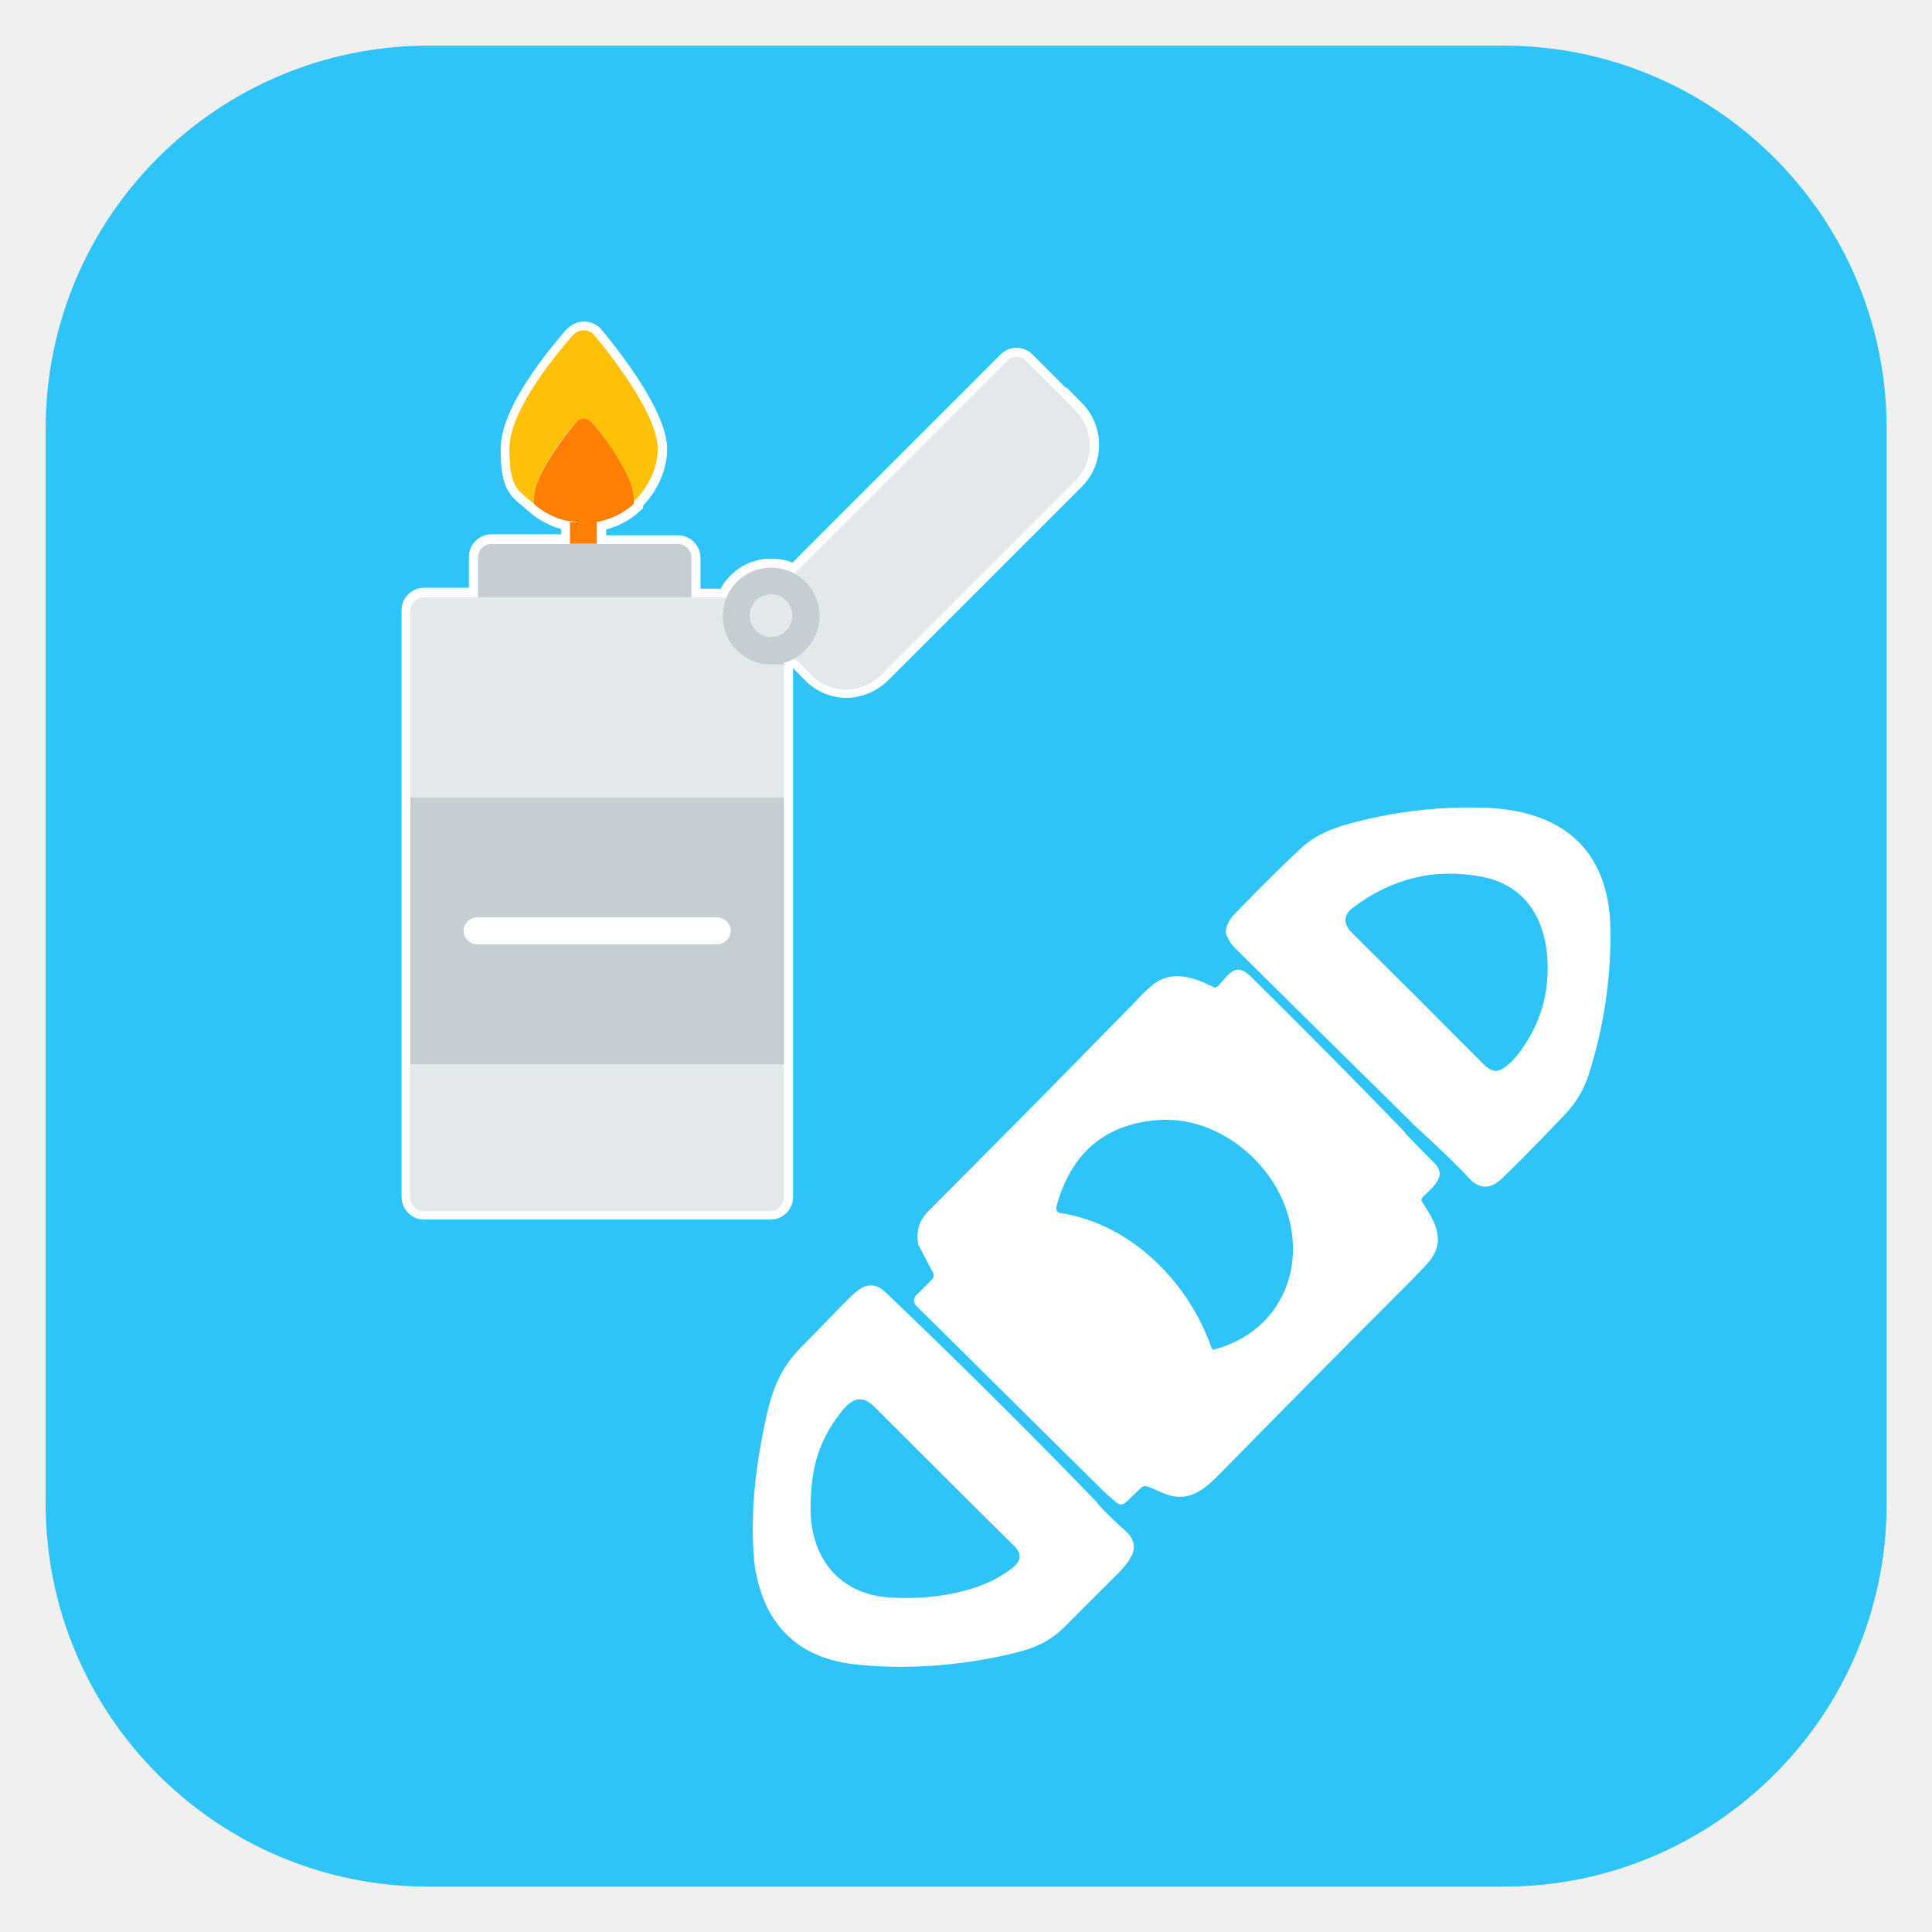
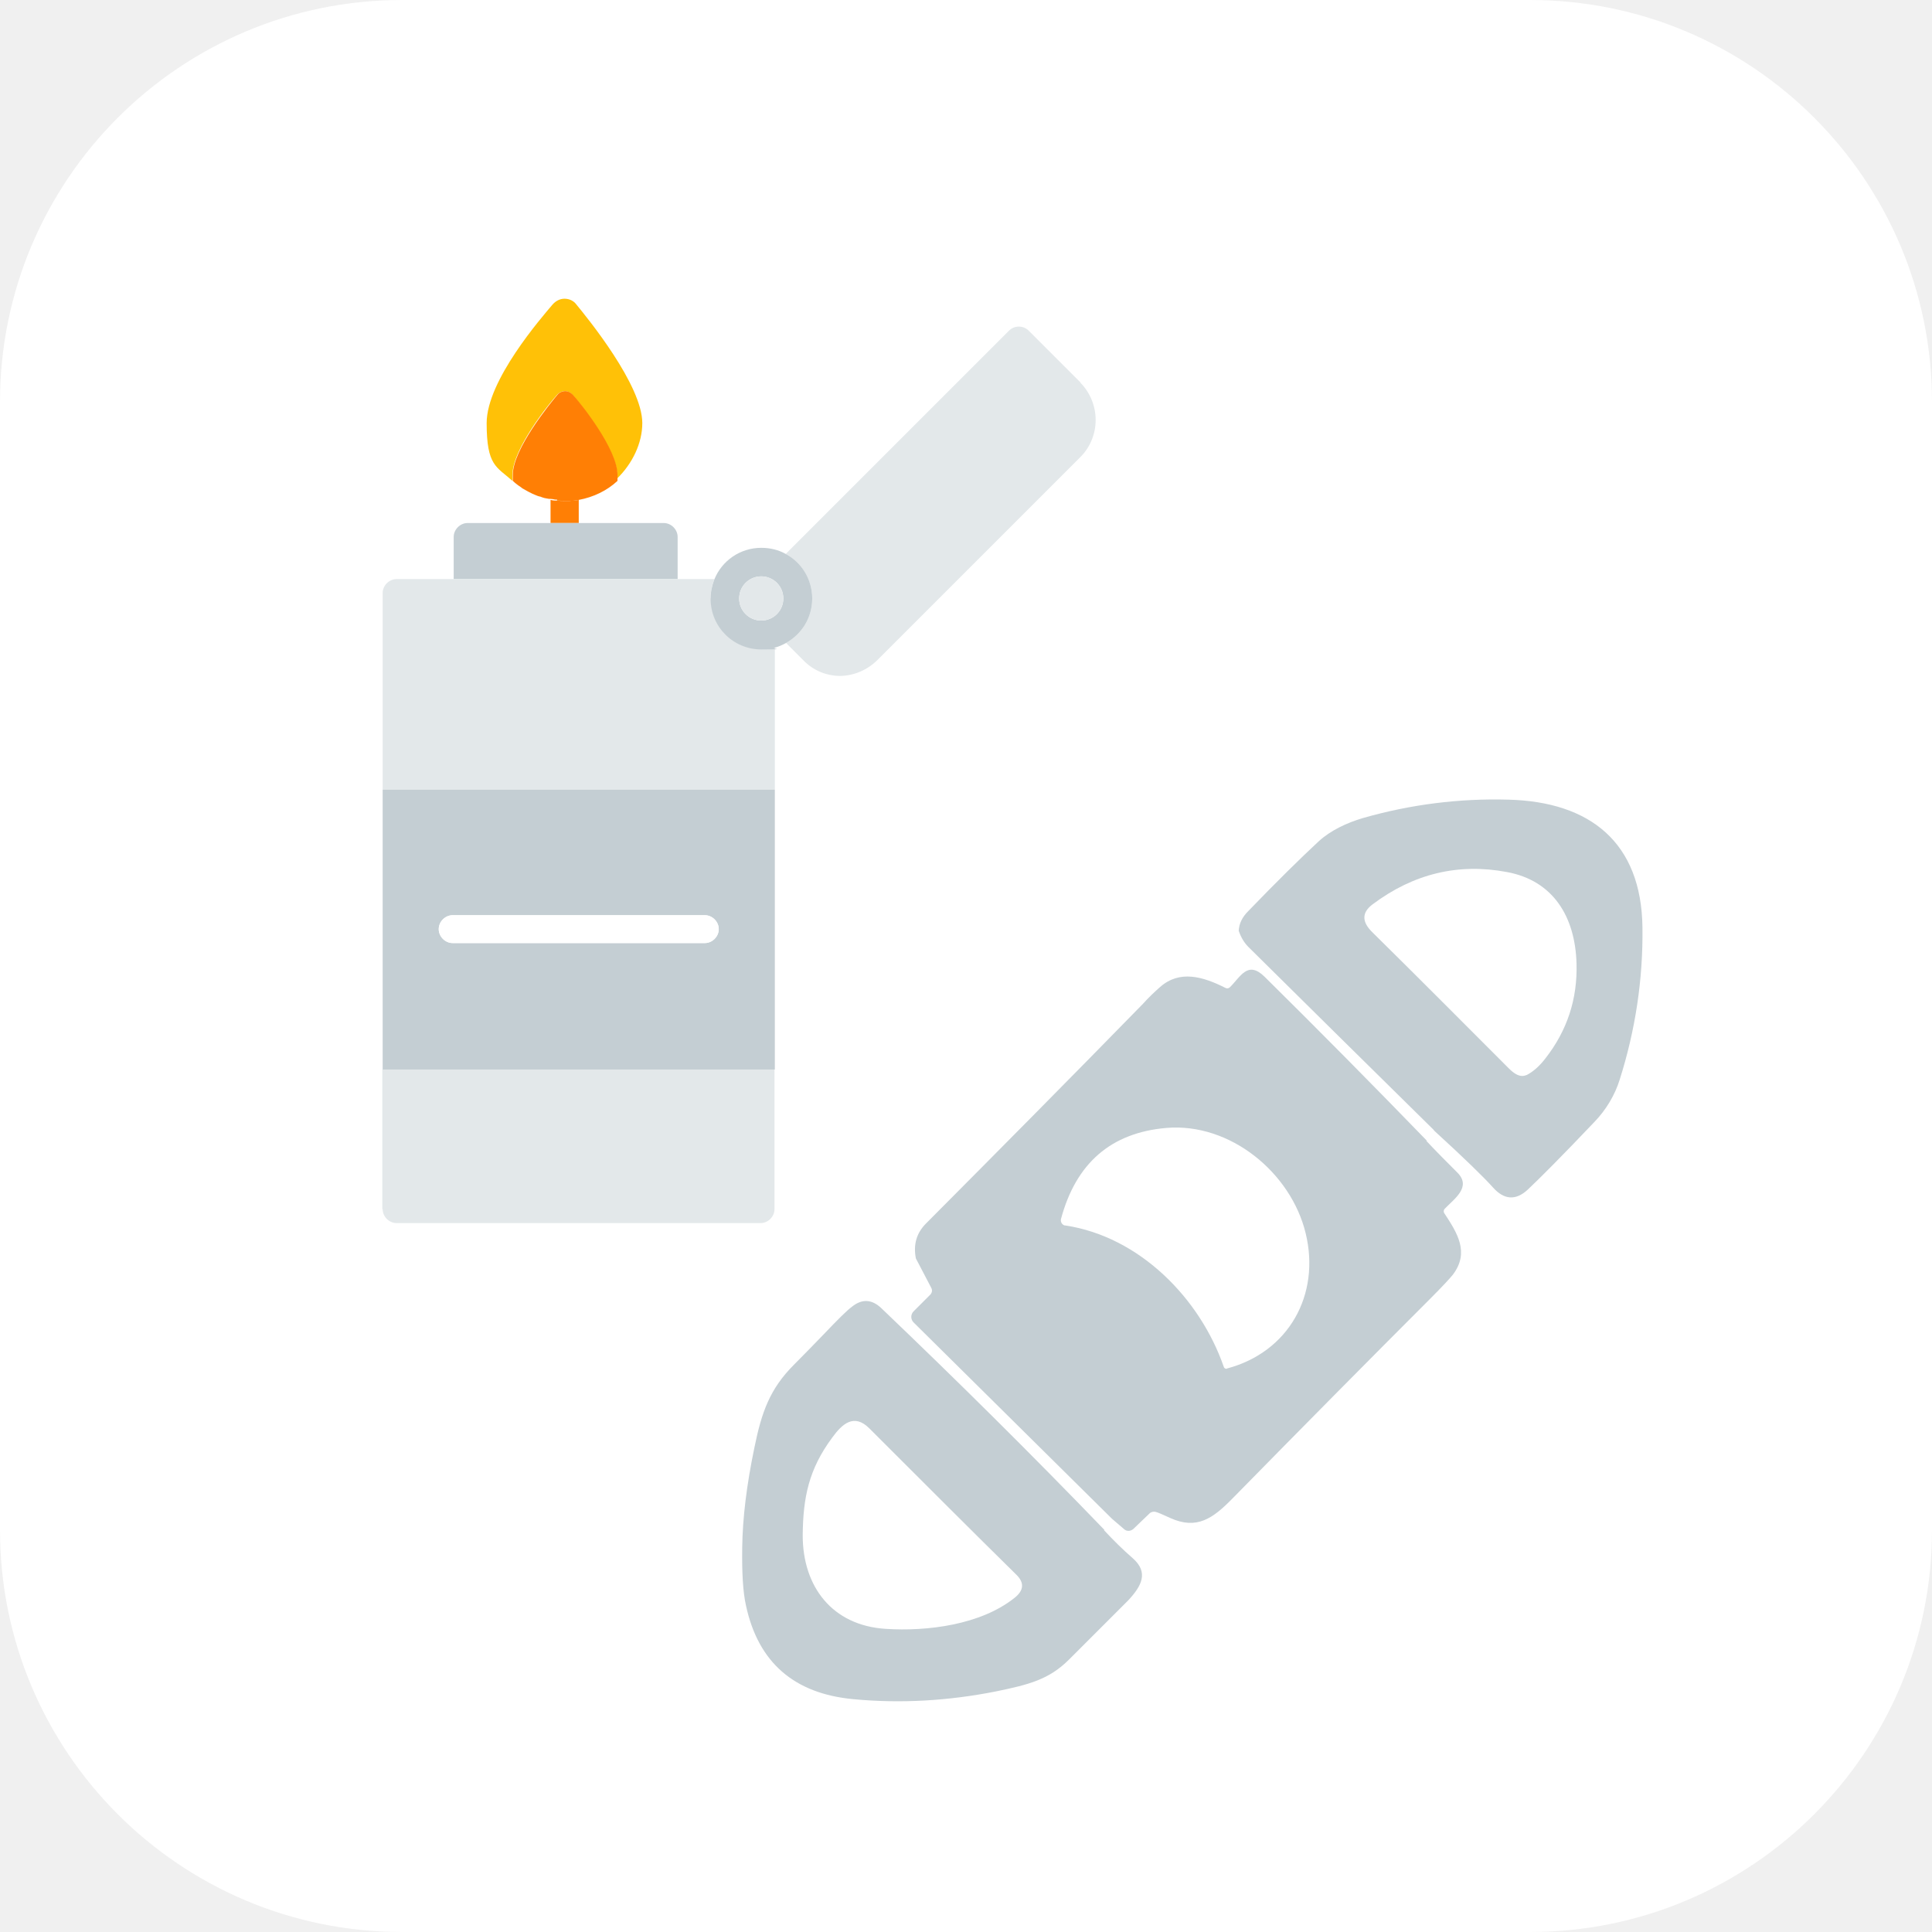
- <svg xmlns="http://www.w3.org/2000/svg" id="Layer_3" version="1.1" viewBox="0 0 596.6 596.6">
+ <svg xmlns="http://www.w3.org/2000/svg" id="Layer_3" version="1.1" viewBox="0 0 568.5 568.5">
  <defs>
    <style>
      .st0 {
-         fill: #2fc4f7;
+         fill: #e3e8ea;
      }

      .st1 {
-         fill: #e3e8ea;
-       }
- 
-       .st2 {
        fill: #ffc107;
      }

-       .st3, .st4 {
+       .st2, .st3 {
        fill: #fff;
      }

-       .st5 {
+       .st4 {
        fill: #c4ced3;
      }

-       .st6 {
+       .st5 {
        fill: #ff7f05;
      }

-       .st4 {
+       .st3 {
        stroke: #fff;
        stroke-miterlimit: 10;
        stroke-width: 5.6px;
      }
    </style>
  </defs>
-   <rect class="st0" x="14.1" y="14.1" width="568.5" height="568.5" rx="118.3" ry="118.3" />
+   <rect class="st2" width="568.5" height="568.5" rx="118.3" ry="118.3" />
  <g>
-     <path class="st3" d="M436,346.7c-18.2-17.9-36.4-35.9-54.6-53.9-1.3-1.3-2.2-2.8-2.9-4.8.1-2.1,1-4,2.8-5.8,8.4-8.7,15.4-15.6,20.8-20.6,3.4-3.1,8.2-5.4,13-6.8,14-4,28.3-5.8,42.7-5.4,24.1.6,39.2,12.6,39.5,37.6.2,15.3-2.1,30.3-6.7,44.8-1.4,4.5-4,8.9-7.5,12.5-9.5,10-16.1,16.6-19.6,19.9-3.5,3.2-6.9,3-10.2-.7-2.5-2.8-8.3-8.5-17.4-16.8ZM463.3,330.4c1.9-1,3.7-2.6,5.4-4.8,6.5-8.3,9.5-17.6,9.2-28-.4-13.8-6.9-24.4-20.5-26.9-14.3-2.7-27.5.5-39.5,9.5-3.2,2.4-3.2,5.1-.2,8.1,13.9,13.7,27.3,27.2,40.3,40.2,1.4,1.4,2.7,2.2,3.9,2.2.5,0,.9-.1,1.4-.3Z" />
-     <path class="st3" d="M433.8,349.8c3,3.2,6.1,6.3,9.2,9.4,4.1,4.2-.9,7.6-3.8,10.6-.3.3-.4.9-.1,1.3,3.8,5.8,7.5,11.5,2.5,18.1-.8,1-3,3.4-6.7,7.1-17.8,17.8-37.2,37.4-58.2,58.8-5.7,5.8-10.4,9.2-18.2,5.7-2.4-1.1-3.8-1.7-4.3-1.8-.6-.2-1.3,0-1.7.3l-4.9,4.7c-.8.7-2,.8-2.8,0l-3.5-3-58.3-57.7c-1-.9-1-2.5,0-3.4,0,0,0,0,0,0l4.8-4.8c.6-.6.7-1.4.3-2.1l-4.5-8.6c-.8-4.1.2-7.5,3-10.3,21.5-21.6,42.8-43.1,63.8-64.6,1.7-1.9,3.4-3.5,5.1-5,5.7-5,12.5-3.1,19.2.3.4.2.9.2,1.3-.2,3.1-3,5.2-8,10.2-3.1,16.1,15.9,32,32,47.8,48.3ZM375,416.7c18.2-4.8,27.6-21.7,23.2-39.8-4.3-17.8-22.2-32.6-41-31-16.3,1.4-26.6,10.4-31,26.8-.2.8.3,1.7,1.1,1.9,0,0,.1,0,.2,0,21.8,3.3,39.6,21.4,46.6,41.6.1.4.6.7,1,.5Z" />
-     <path class="st3" d="M338.9,464.3c2.7,2.9,5.5,5.7,8.5,8.3,4.8,4.2,2.6,8.2-1.3,12.4-.8.8-6.6,6.6-17.4,17.4-5.9,5.9-11.8,7.4-21.5,9.4-14.1,2.8-28.1,3.6-41.9,2.3-17.5-1.6-28.1-10.8-31.7-27.6-.9-4-1.2-9.7-1.1-17,.1-8.6,1.3-18.5,3.6-29.5,2.1-10.3,4.5-17.2,11.6-24.3,3-3,5.9-6,8.9-9.1,4-4.2,6.7-6.9,8.2-8,3-2.4,5.9-2.2,8.7.5,22.3,21.3,44.2,43,65.6,65.2ZM269.9,434.3c-4.5-4.5-8-1.3-10.9,2.7-6.9,9.3-8.6,17.6-8.7,28.8,0,15.1,8.7,26.5,24.4,27.5,12.3.8,28-1.2,37.9-9.1,2.8-2.2,3-4.5.5-6.9-12.4-12.2-26.8-26.6-43.2-43Z" />
+     <path class="st4" d="M422,332.6c-18.2-17.9-36.4-35.9-54.6-53.9-1.3-1.3-2.2-2.8-2.9-4.8.1-2.1,1-4,2.8-5.8,8.4-8.7,15.4-15.6,20.8-20.6,3.4-3.1,8.2-5.4,13-6.8,14-4,28.3-5.8,42.7-5.4,24.1.6,39.2,12.6,39.5,37.6.2,15.3-2.1,30.3-6.7,44.8-1.4,4.5-4,8.9-7.5,12.5-9.5,10-16.1,16.6-19.6,19.9-3.5,3.2-6.9,3-10.2-.7-2.5-2.8-8.3-8.5-17.4-16.8ZM449.3,316.3c1.9-1,3.7-2.6,5.4-4.8,6.5-8.3,9.5-17.6,9.2-28-.4-13.8-6.9-24.4-20.5-26.9-14.3-2.7-27.5.5-39.5,9.5-3.2,2.4-3.2,5.1-.2,8.1,13.9,13.7,27.3,27.2,40.3,40.2,1.4,1.4,2.7,2.2,3.9,2.2.5,0,.9-.1,1.4-.3Z" />
+     <path class="st4" d="M419.7,335.7c3,3.2,6.1,6.3,9.2,9.4,4.1,4.2-.9,7.6-3.8,10.6-.3.3-.4.9-.1,1.3,3.8,5.8,7.5,11.5,2.5,18.1-.8,1-3,3.4-6.7,7.1-17.8,17.8-37.2,37.4-58.2,58.8-5.7,5.8-10.4,9.2-18.2,5.7-2.4-1.1-3.8-1.7-4.3-1.8-.6-.2-1.3,0-1.7.3l-4.9,4.7c-.8.7-2,.8-2.8,0l-3.5-3-58.3-57.7c-1-.9-1-2.5,0-3.4,0,0,0,0,0,0l4.8-4.8c.6-.6.7-1.4.3-2.1l-4.5-8.6c-.8-4.1.2-7.5,3-10.3,21.5-21.6,42.8-43.1,63.8-64.6,1.7-1.9,3.4-3.5,5.1-5,5.7-5,12.5-3.1,19.2.3.4.2.9.2,1.3-.2,3.1-3,5.2-8,10.2-3.1,16.1,15.9,32,32,47.8,48.3ZM361,402.7c18.2-4.8,27.6-21.7,23.2-39.8-4.3-17.8-22.2-32.6-41-31-16.3,1.4-26.6,10.4-31,26.8-.2.8.3,1.7,1.1,1.9,0,0,.1,0,.2,0,21.8,3.3,39.6,21.4,46.6,41.6.1.4.6.7,1,.5Z" />
+     <path class="st4" d="M324.8,450.2c2.7,2.9,5.5,5.7,8.5,8.3,4.8,4.2,2.6,8.2-1.3,12.4-.8.8-6.6,6.6-17.4,17.4-5.9,5.9-11.8,7.4-21.5,9.4-14.1,2.8-28.1,3.6-41.9,2.3-17.5-1.6-28.1-10.8-31.7-27.6-.9-4-1.2-9.7-1.1-17,.1-8.6,1.3-18.5,3.6-29.5,2.1-10.3,4.5-17.2,11.6-24.3,3-3,5.9-6,8.9-9.1,4-4.2,6.7-6.9,8.2-8,3-2.4,5.9-2.2,8.7.5,22.3,21.3,44.2,43,65.6,65.2ZM255.8,420.3c-4.5-4.5-8-1.3-10.9,2.7-6.9,9.3-8.6,17.6-8.7,28.8,0,15.1,8.7,26.5,24.4,27.5,12.3.8,28-1.2,37.9-9.1,2.8-2.2,3-4.5.5-6.9-12.4-12.2-26.8-26.6-43.2-43Z" />
  </g>
  <g>
-     <path class="st4" d="M332.1,126.7l-15.3-15.3c-1.6-1.6-4.2-1.6-5.8,0l-65.7,65.7c-2.1-1.2-4.6-1.8-7.2-1.8-6.2,0-11.6,3.8-13.8,9.3h-10.8v-12.4c0-2.2-1.9-4.1-4.1-4.1h-25v-6.8c4.3-.8,8.3-2.7,11.4-5.6h0v-.7c4.5-4.4,7.4-10.4,7.4-16.3,0-11.2-16.2-31-19.4-34.9-.8-1.1-2.1-1.7-3.5-1.7s-2.6.7-3.5,1.7c-3.2,3.8-19.4,22.3-19.4,34.9s2.9,12.8,7.6,17h0s0,0,0,0c.4.4.9.8,1.3,1.1.1.1.3.2.4.3.4.3.8.5,1.1.8.3.2.6.3.9.5.3.2.6.3.9.5.4.2.8.4,1.2.6.2.1.5.2.7.3.5.2.9.4,1.4.5.2,0,.4.1.6.2.5.2,1,.3,1.6.4.2,0,.4.1.6.1.1,0,.2,0,.4,0v6.8h-24.4c-2.2,0-4.1,1.9-4.1,4.1v12.4h-16.7c-2.2,0-4.1,1.9-4.1,4.1v181.3c0,2.2,1.9,4.1,4.1,4.1h107.1c2.2,0,4.1-1.9,4.1-4.1v-165.3c1.2-.3,2.3-.8,3.4-1.4l5.1,5.1c2.9,3,6.8,4.6,10.9,4.6h0c4.1-.1,8-1.8,10.9-4.7l59.7-59.7c6-6,6-15.8,0-21.9Z" />
+     <path class="st3" d="M318,112.6l-15.3-15.3c-1.6-1.6-4.2-1.6-5.8,0l-65.7,65.7c-2.1-1.2-4.6-1.8-7.2-1.8-6.2,0-11.6,3.8-13.8,9.3h-10.8v-12.4c0-2.2-1.9-4.1-4.1-4.1h-25v-6.8c4.3-.8,8.3-2.7,11.4-5.6h0v-.7c4.5-4.4,7.4-10.4,7.4-16.3,0-11.2-16.2-31-19.4-34.9-.8-1.1-2.1-1.7-3.5-1.7s-2.6.7-3.5,1.7c-3.2,3.8-19.4,22.3-19.4,34.9s2.9,12.8,7.6,17h0s0,0,0,0c.4.4.9.8,1.3,1.1.1.1.3.2.4.3.4.3.8.5,1.1.8.3.2.6.3.9.5.3.2.6.3.9.5.4.2.8.4,1.2.6.2.1.5.2.7.3.5.2.9.4,1.4.5.2,0,.4.1.6.2.5.2,1,.3,1.6.4.2,0,.4.1.6.1.1,0,.2,0,.4,0v6.8h-24.4c-2.2,0-4.1,1.9-4.1,4.1v12.4h-16.7c-2.2,0-4.1,1.9-4.1,4.1v181.3c0,2.2,1.9,4.1,4.1,4.1h107.1c2.2,0,4.1-1.9,4.1-4.1v-165.3c1.2-.3,2.3-.8,3.4-1.4l5.1,5.1c2.9,3,6.8,4.6,10.9,4.6h0c4.1-.1,8-1.8,10.9-4.7l59.7-59.7c6-6,6-15.8,0-21.9Z" />
    <g>
-       <path class="st6" d="M184.3,161.1c-.9.2-1.8.2-2.7.3-.3,0-.6,0-.9,0-.1,0-.2,0-.3,0h-.2c-.8,0-1.5,0-2.3-.1-.2,0-.4,0-.6,0-.4,0-.9-.1-1.3-.2v6.8h8.3v-6.8Z" />
-       <path class="st5" d="M213.5,172.1c0-2.2-1.9-4.1-4.1-4.1h-57.7c-2.2,0-4.1,1.9-4.1,4.1v12.4h65.9v-12.4Z" />
-       <path class="st1" d="M126.7,369.9c0,2.2,1.9,4.1,4.1,4.1h107.1c2.2,0,4.1-1.9,4.1-4.1v-41.2h-115.4v41.2Z" />
-       <path class="st1" d="M223.2,190.2c0-2,.4-3.9,1.1-5.7h-93.5c-2.2,0-4.1,1.9-4.1,4.1v57.7h115.4v-41.7c-1.2.3-2.6.5-3.9.5-8.3,0-14.9-6.7-14.9-14.9Z" />
-       <path class="st5" d="M126.7,328.7h115.4v-82.4h-115.4v82.4ZM147.3,283.3h74.2c2.2,0,4.1,1.9,4.1,4.1s-1.9,4.1-4.1,4.1h-74.2c-2.2,0-4.1-1.9-4.1-4.1s1.9-4.1,4.1-4.1Z" />
-       <path class="st1" d="M332.1,126.7l-15.3-15.3c-1.6-1.6-4.2-1.6-5.8,0l-65.7,65.7c4.6,2.5,7.8,7.5,7.8,13.1s-3.1,10.5-7.7,13.1l5.1,5.1c2.9,3,6.8,4.6,10.9,4.6h0c4.1-.1,8-1.8,10.9-4.7l59.7-59.7c6-6,6-15.8,0-21.9Z" />
-       <path class="st2" d="M178,130.3c.6-.7,1.5-1.1,2.3-1.1s1.8.4,2.3,1.1c2.2,2.6,13.1,16.1,13.1,23.5v1.1c4.5-4.4,7.4-10.4,7.4-16.3,0-11.2-16.2-31-19.4-34.9-.8-1.1-2.1-1.7-3.5-1.7s-2.6.7-3.5,1.7c-3.2,3.8-19.4,22.3-19.4,34.9s2.9,12.8,7.6,17v-1.8c0-7.6,10.8-21,13.1-23.5Z" />
-       <path class="st6" d="M177.9,161.4c.7,0,1.5.1,2.3.1h.2c.1,0,.2,0,.3,0,.3,0,.6,0,.9,0,.9,0,1.8-.1,2.7-.3,4.3-.8,8.3-2.7,11.4-5.6h0v-1.8c0-7.5-10.8-21-13.1-23.5-.6-.7-1.5-1.1-2.3-1.1s-1.8.4-2.3,1.1c-2.2,2.6-13.1,16-13.1,23.5v1.8h0s0,0,0,0c.4.4.9.8,1.3,1.1.1.1.3.2.4.3.4.3.8.5,1.1.8.3.2.6.3.9.5.3.2.6.3.9.5.4.2.8.4,1.2.6.2.1.5.2.7.3.5.2.9.4,1.4.5.2,0,.4.1.6.2.5.2,1,.3,1.6.4.2,0,.4.1.6.1.1,0,.2,0,.4,0,.4,0,.9.1,1.3.2.2,0,.4,0,.6,0Z" />
-       <path class="st3" d="M147.3,291.6h74.2c2.2,0,4.1-1.9,4.1-4.1s-1.9-4.1-4.1-4.1h-74.2c-2.2,0-4.1,1.9-4.1,4.1s1.9,4.1,4.1,4.1Z" />
-       <path class="st5" d="M253.1,190.2c0-5.6-3.1-10.6-7.8-13.1-2.1-1.2-4.6-1.8-7.2-1.8-6.2,0-11.6,3.8-13.8,9.3-.7,1.8-1.1,3.7-1.1,5.7,0,8.3,6.7,14.9,14.9,14.9s2.7-.2,3.9-.5c1.2-.3,2.3-.8,3.4-1.4,4.6-2.6,7.7-7.4,7.7-13.1ZM238.1,196.6c-3.6,0-6.5-2.9-6.5-6.5s2.9-6.5,6.5-6.5,6.5,2.9,6.5,6.5-2.9,6.5-6.5,6.5Z" />
-       <circle class="st1" cx="238.1" cy="190.2" r="6.5" />
+       <path class="st5" d="M170.3,147.1c-.9.2-1.8.2-2.7.3-.3,0-.6,0-.9,0-.1,0-.2,0-.3,0h-.2c-.8,0-1.5,0-2.3-.1-.2,0-.4,0-.6,0-.4,0-.9-.1-1.3-.2v6.8h8.3v-6.8Z" />
+       <path class="st4" d="M199.4,158c0-2.2-1.9-4.1-4.1-4.1h-57.7c-2.2,0-4.1,1.9-4.1,4.1v12.4h65.9v-12.4Z" />
+       <path class="st0" d="M112.6,355.8c0,2.2,1.9,4.1,4.1,4.1h107.1c2.2,0,4.1-1.9,4.1-4.1v-41.2h-115.4v41.2Z" />
+       <path class="st0" d="M209.1,176.1c0-2,.4-3.9,1.1-5.7h-93.5c-2.2,0-4.1,1.9-4.1,4.1v57.7h115.4v-41.7c-1.2.3-2.6.5-3.9.5-8.3,0-14.9-6.7-14.9-14.9Z" />
+       <path class="st4" d="M112.6,314.7h115.4v-82.4h-115.4v82.4ZM133.2,269.3h74.2c2.2,0,4.1,1.9,4.1,4.1s-1.9,4.1-4.1,4.1h-74.2c-2.2,0-4.1-1.9-4.1-4.1s1.9-4.1,4.1-4.1Z" />
+       <path class="st0" d="M318,112.6l-15.3-15.3c-1.6-1.6-4.2-1.6-5.8,0l-65.7,65.7c4.6,2.5,7.8,7.5,7.8,13.1s-3.1,10.5-7.7,13.1l5.1,5.1c2.9,3,6.8,4.6,10.9,4.6h0c4.1-.1,8-1.8,10.9-4.7l59.7-59.7c6-6,6-15.8,0-21.9Z" />
+       <path class="st1" d="M163.9,116.2c.6-.7,1.5-1.1,2.3-1.1s1.8.4,2.3,1.1c2.2,2.6,13.1,16.1,13.1,23.5v1.1c4.5-4.4,7.4-10.4,7.4-16.3,0-11.2-16.2-31-19.4-34.9-.8-1.1-2.1-1.7-3.5-1.7s-2.6.7-3.5,1.7c-3.2,3.8-19.4,22.3-19.4,34.9s2.9,12.8,7.6,17v-1.8c0-7.6,10.8-21,13.1-23.5Z" />
+       <path class="st5" d="M163.9,147.3c.7,0,1.5.1,2.3.1h.2c.1,0,.2,0,.3,0,.3,0,.6,0,.9,0,.9,0,1.8-.1,2.7-.3,4.3-.8,8.3-2.7,11.4-5.6h0v-1.8c0-7.5-10.8-21-13.1-23.5-.6-.7-1.5-1.1-2.3-1.1s-1.8.4-2.3,1.1c-2.2,2.6-13.1,16-13.1,23.5v1.8h0s0,0,0,0c.4.4.9.8,1.3,1.1.1.1.3.2.4.3.4.3.8.5,1.1.8.3.2.6.3.9.5.3.2.6.3.9.5.4.2.8.4,1.2.6.2.1.5.2.7.3.5.2.9.4,1.4.5.2,0,.4.1.6.2.5.2,1,.3,1.6.4.2,0,.4.1.6.1.1,0,.2,0,.4,0,.4,0,.9.1,1.3.2.2,0,.4,0,.6,0Z" />
+       <path class="st2" d="M133.2,277.5h74.2c2.2,0,4.1-1.9,4.1-4.1s-1.9-4.1-4.1-4.1h-74.2c-2.2,0-4.1,1.9-4.1,4.1s1.9,4.1,4.1,4.1Z" />
+       <path class="st4" d="M239,176.1c0-5.6-3.1-10.6-7.8-13.1-2.1-1.2-4.6-1.8-7.2-1.8-6.2,0-11.6,3.8-13.8,9.3-.7,1.8-1.1,3.7-1.1,5.7,0,8.3,6.7,14.9,14.9,14.9s2.7-.2,3.9-.5c1.2-.3,2.3-.8,3.4-1.4,4.6-2.6,7.7-7.4,7.7-13.1ZM224,182.6c-3.6,0-6.5-2.9-6.5-6.5s2.9-6.5,6.5-6.5,6.5,2.9,6.5,6.5-2.9,6.5-6.5,6.5Z" />
+       <circle class="st0" cx="224" cy="176.1" r="6.5" />
    </g>
  </g>
</svg>
